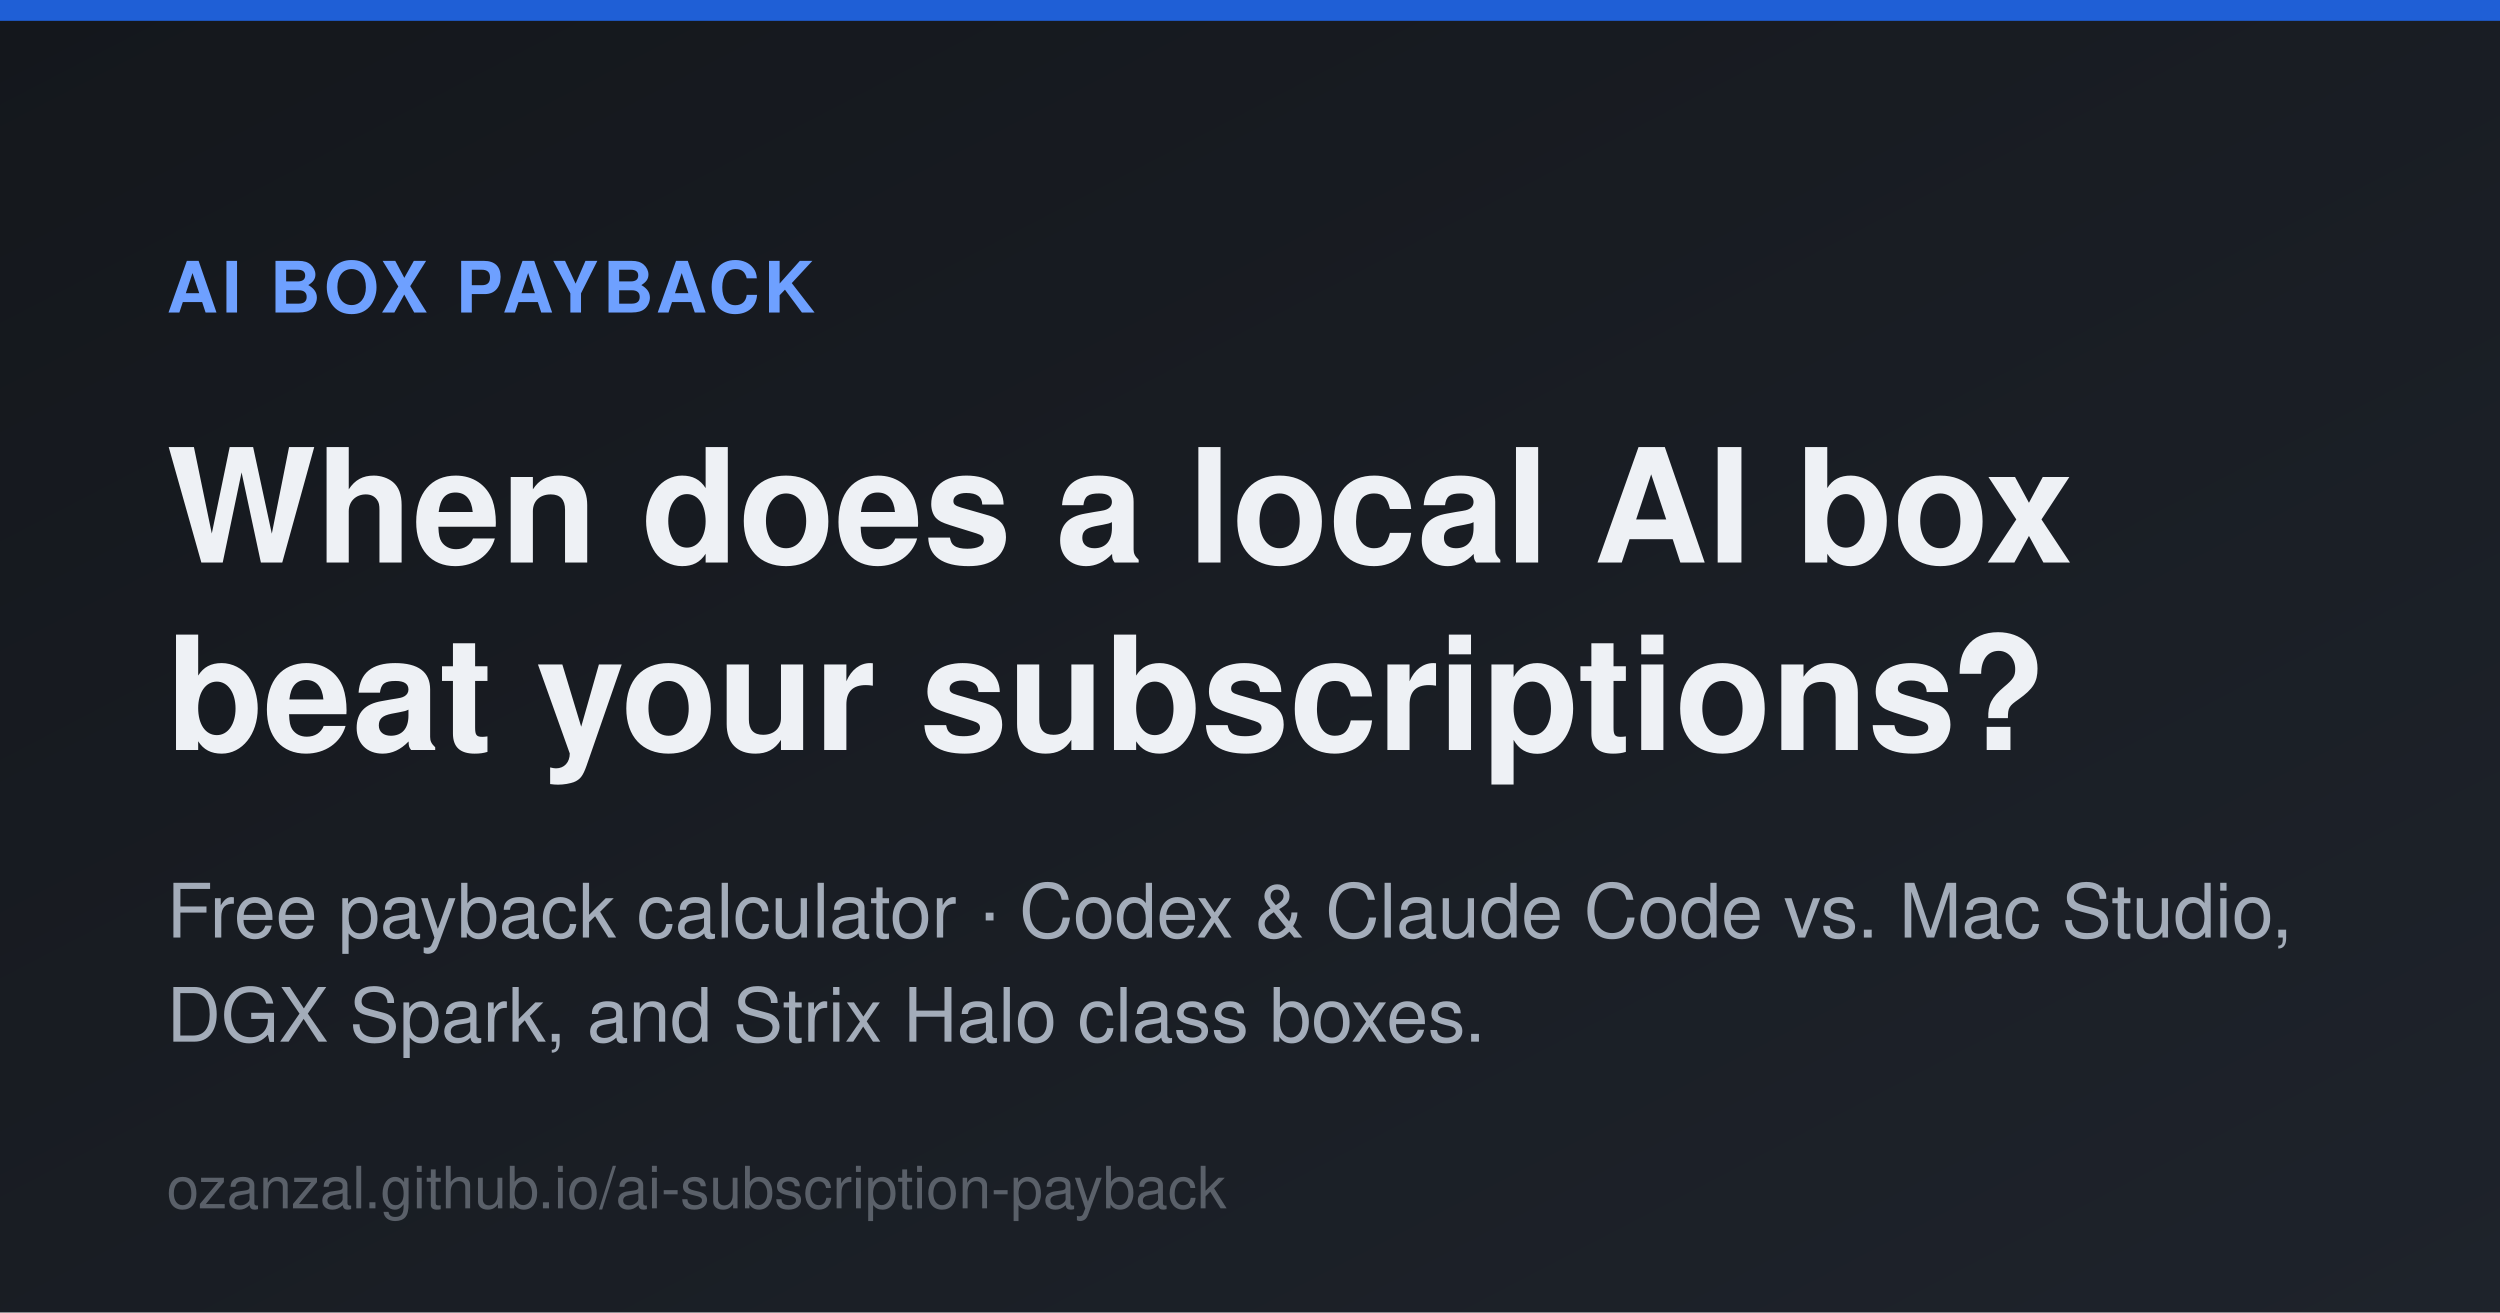
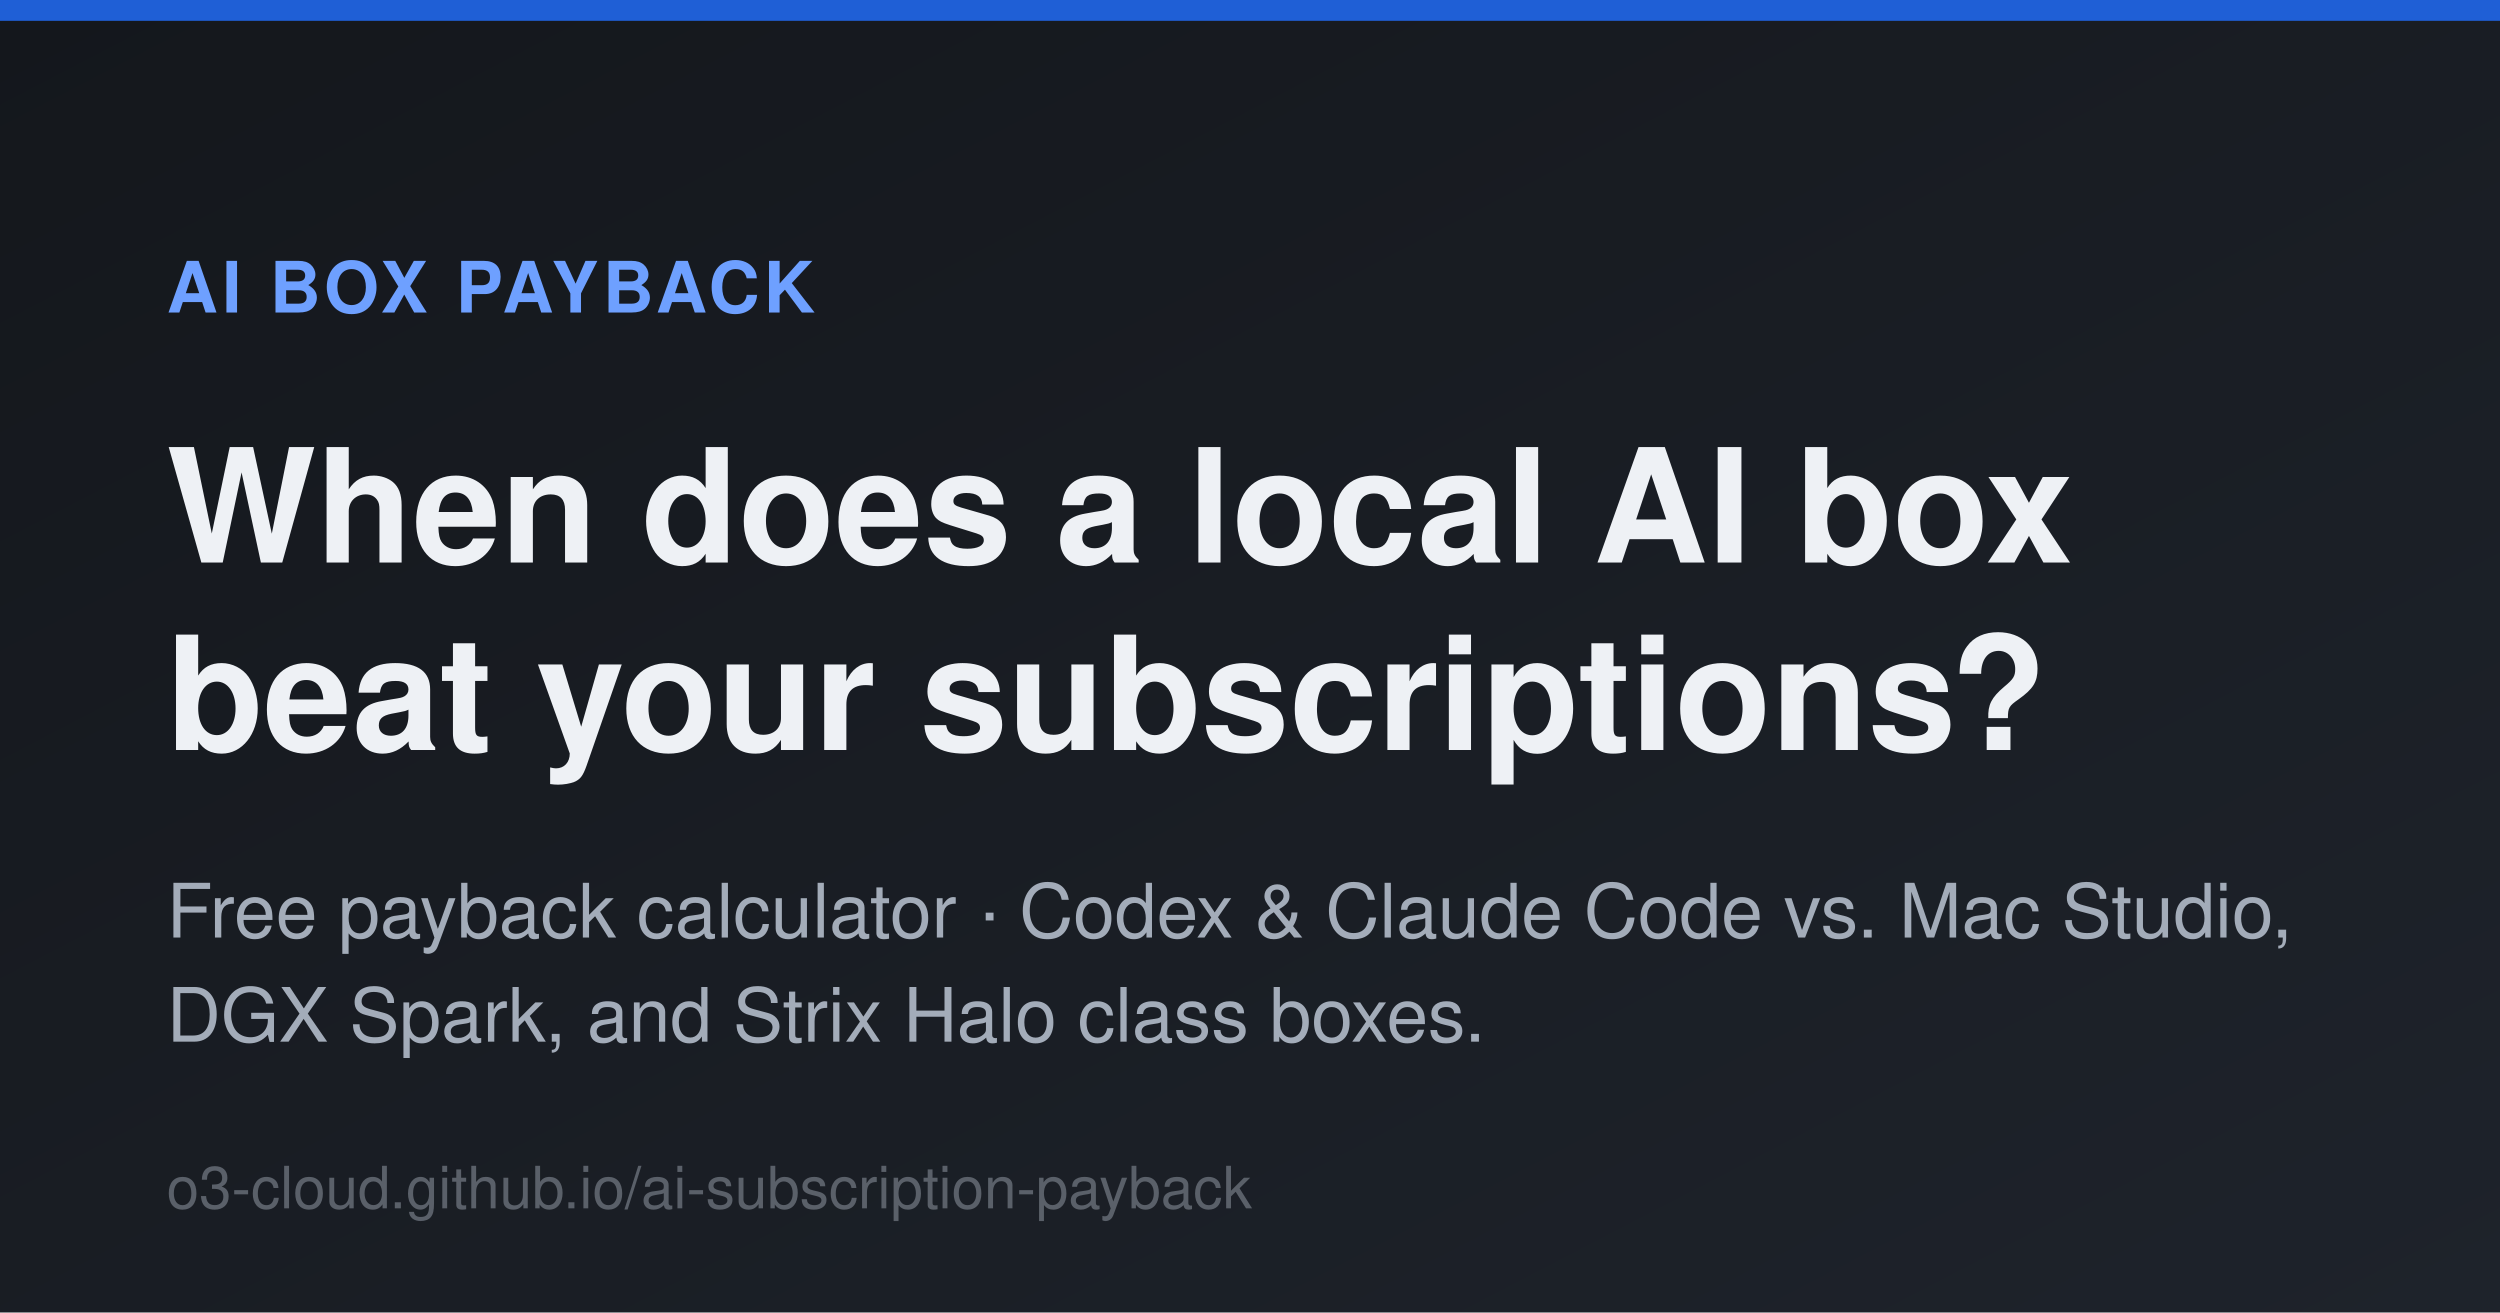
<svg xmlns="http://www.w3.org/2000/svg" width="1200" height="630" viewBox="0 0 1200 630" role="img" aria-label="AI Box Payback — calculate when a local AI inference box beats your AI coding subscriptions.">
  <defs>
    <linearGradient id="bg" x1="0" y1="0" x2="1" y2="1">
      <stop offset="0" stop-color="#14171c" />
      <stop offset="1" stop-color="#1e232b" />
    </linearGradient>
  </defs>
  <rect width="1200" height="630" fill="url(#bg)" />
  <rect x="0" y="0" width="1200" height="10" fill="#1f5fd6" />
  <text x="80" y="150" font-family="Segoe UI, Helvetica, Arial, sans-serif" font-size="34" font-weight="600" fill="#6ea0ff" letter-spacing="2">AI BOX PAYBACK</text>
  <text x="80" y="270" font-family="Segoe UI, Helvetica, Arial, sans-serif" font-size="76" font-weight="700" fill="#eef1f5">When does a local AI box</text>
  <text x="80" y="360" font-family="Segoe UI, Helvetica, Arial, sans-serif" font-size="76" font-weight="700" fill="#eef1f5">beat your subscriptions?</text>
  <text x="80" y="450" font-family="Segoe UI, Helvetica, Arial, sans-serif" font-size="36" fill="#a3acb9">Free payback calculator · Codex &amp; Claude Code vs. Mac Studio,</text>
  <text x="80" y="500" font-family="Segoe UI, Helvetica, Arial, sans-serif" font-size="36" fill="#a3acb9">DGX Spark, and Strix Halo class boxes.</text>
-   <text x="80" y="580" font-family="Segoe UI, Helvetica, Arial, sans-serif" font-size="28" fill="#5a6069">ozanzal.github.io/ai-subscription-payback</text>
+   <text x="80" y="580" font-family="Segoe UI, Helvetica, Arial, sans-serif" font-size="28" fill="#5a6069">o3-cloud.github.io/ai-subscription-payback</text>
</svg>
